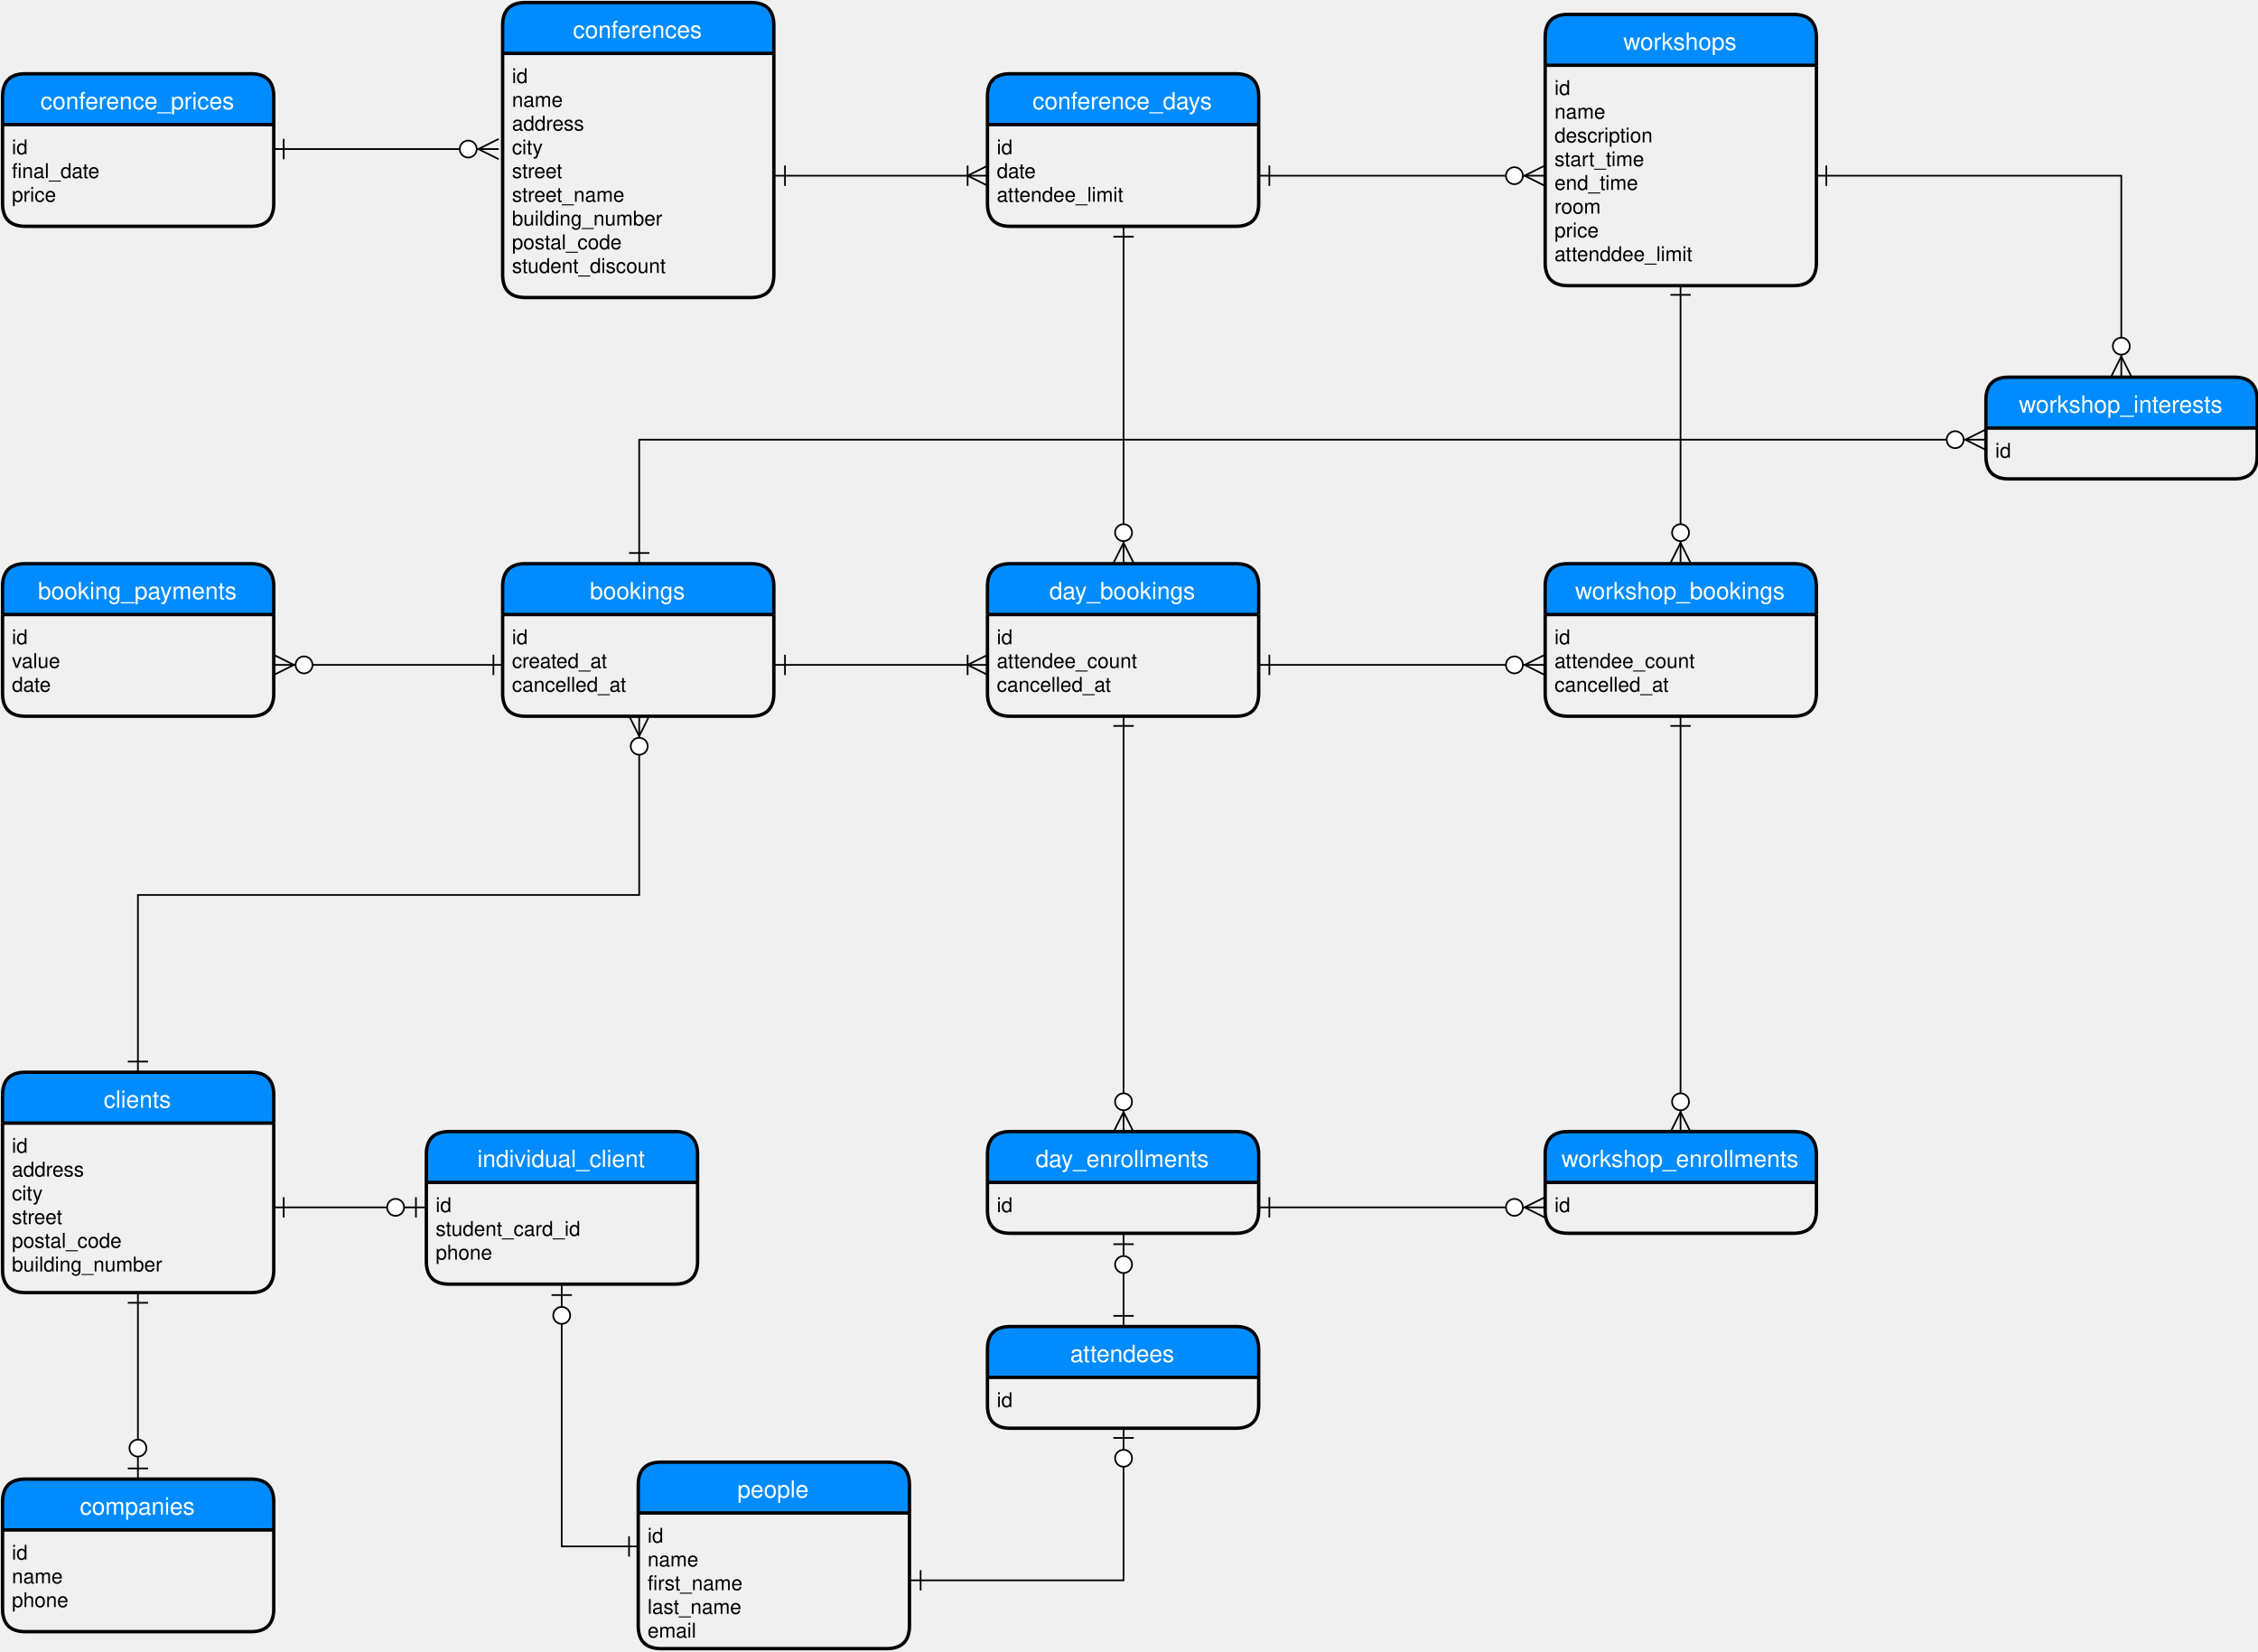
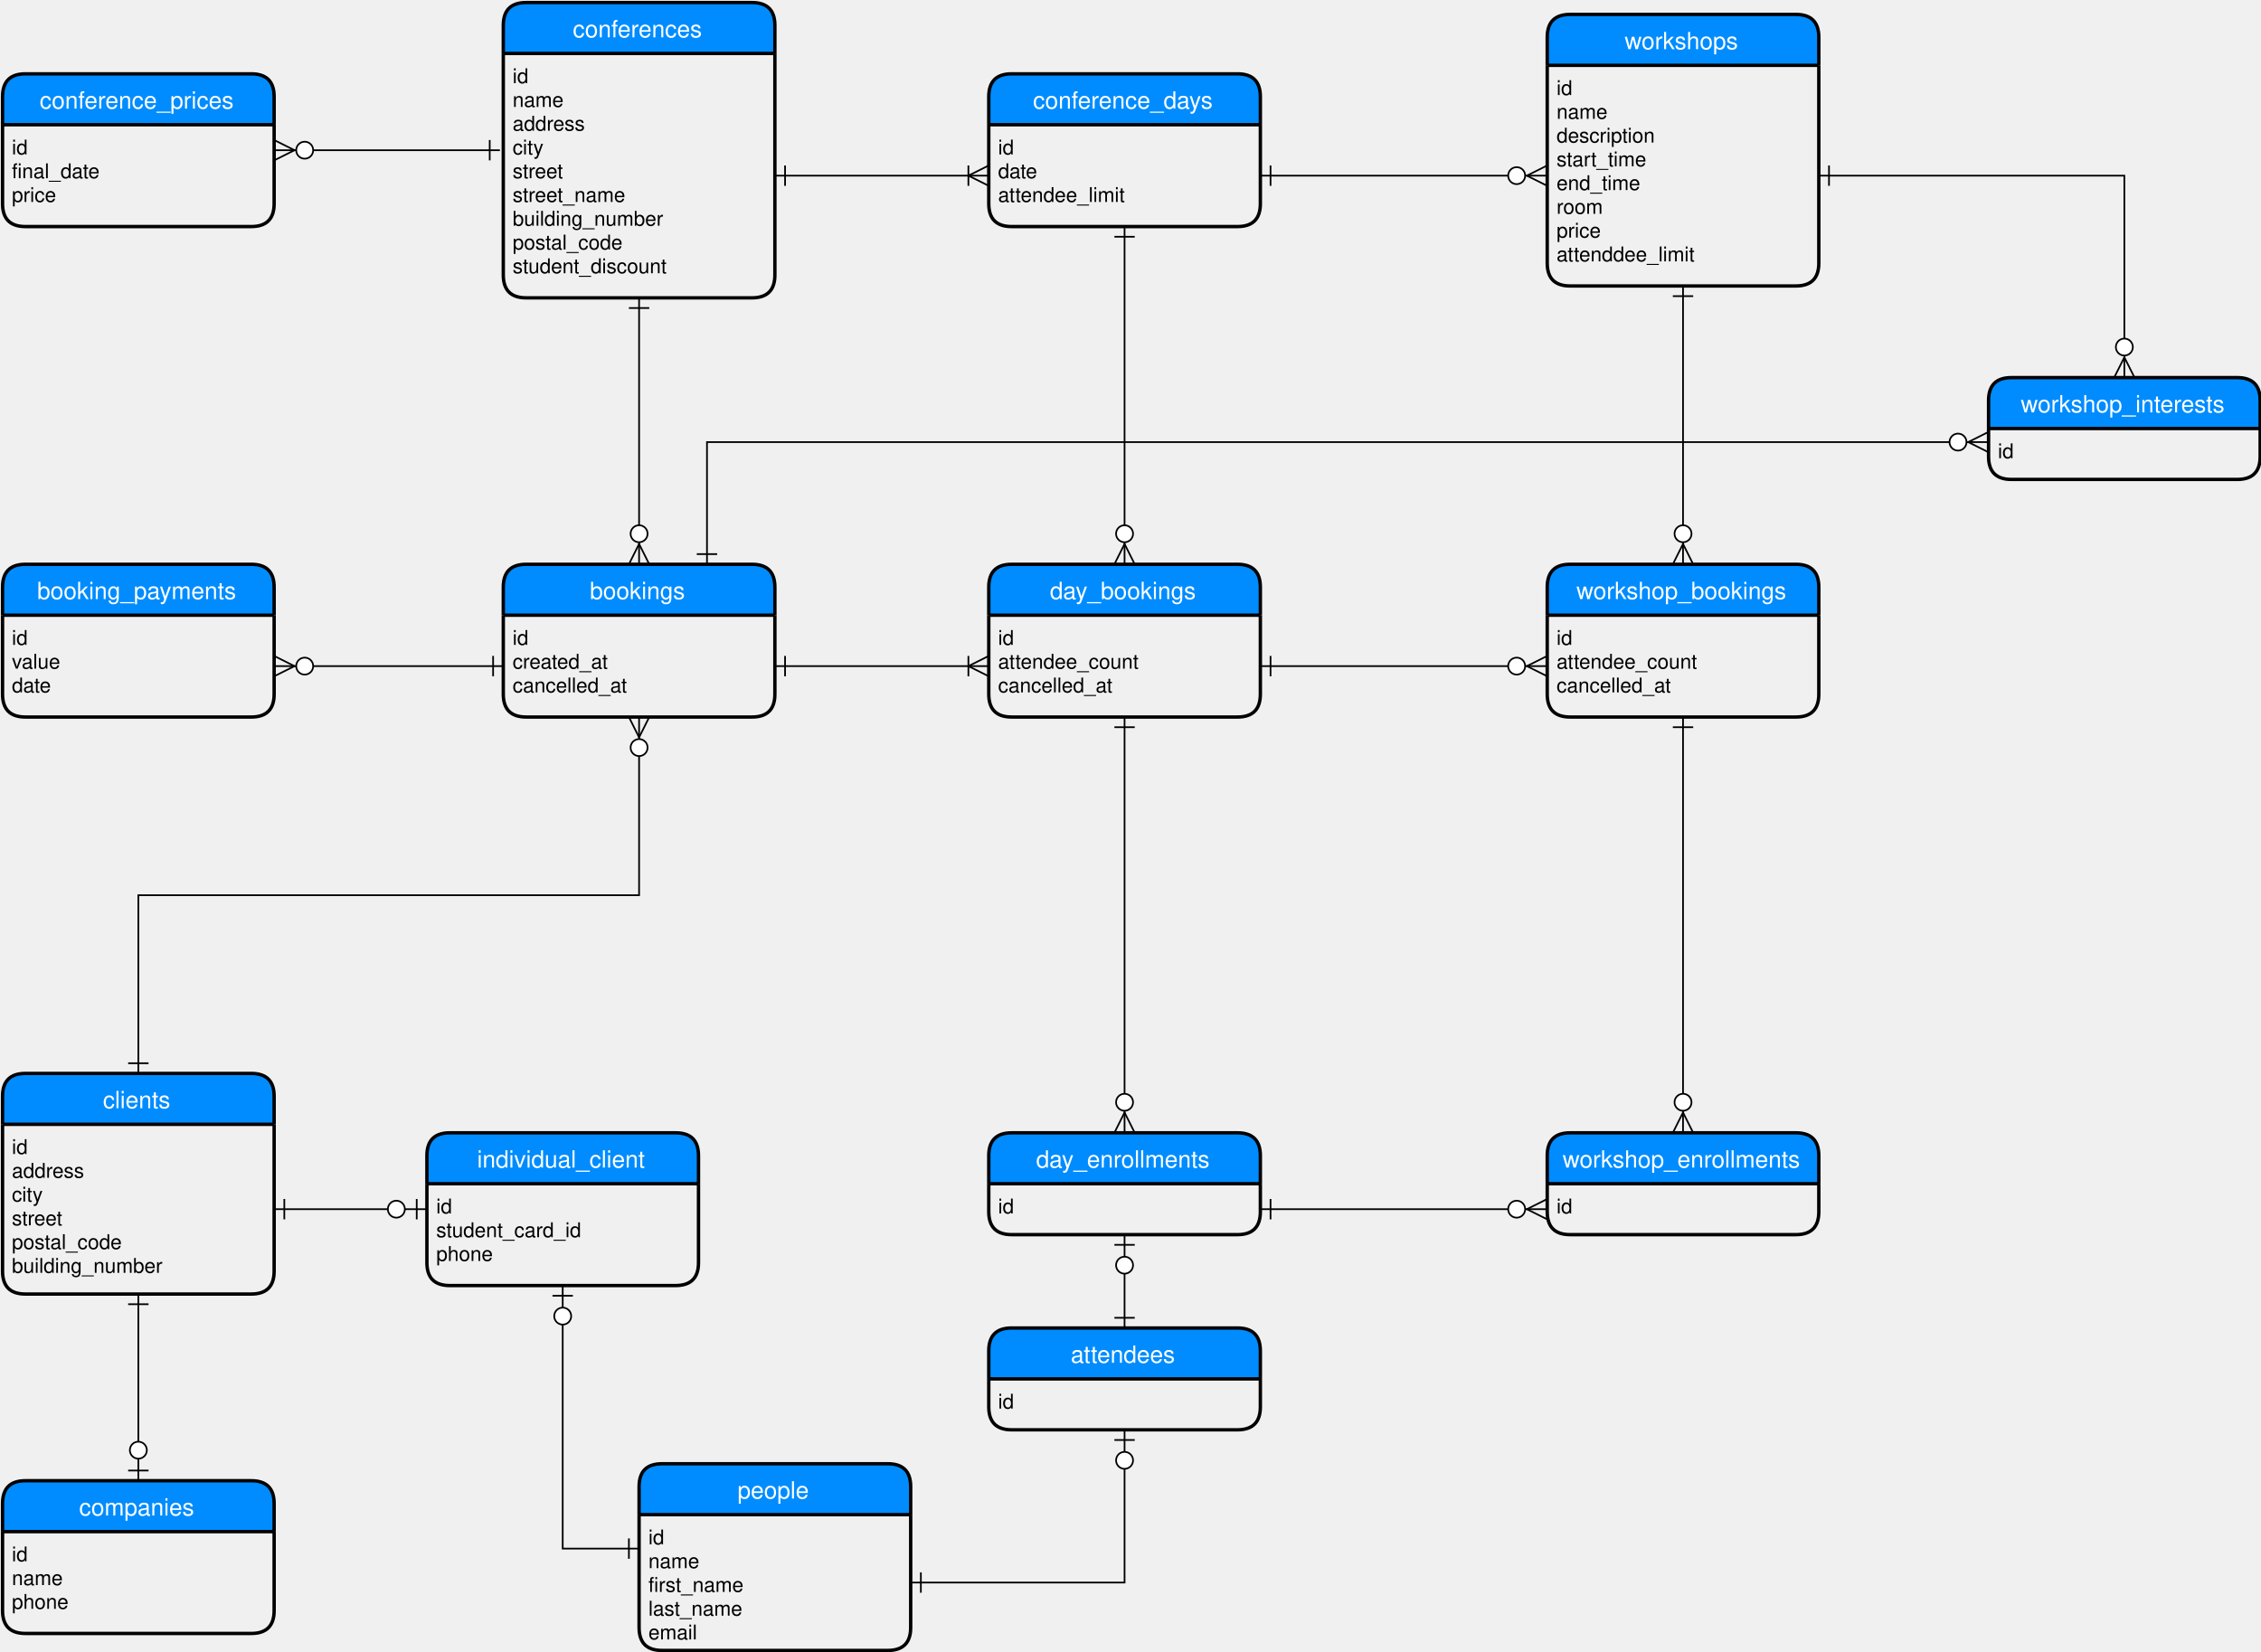
- <svg xmlns="http://www.w3.org/2000/svg" version="1.1" width="1332px" height="974px" viewBox="-0.5 -0.5 1332 974" content="&lt;mxfile host=&quot;www.draw.io&quot; modified=&quot;2019-12-15T15:26:59.114Z&quot; agent=&quot;Mozilla/5.0 (X11; Linux x86_64) AppleWebKit/537.36 (KHTML, like Gecko) Chrome/79.0.395.79 Safari/537.36&quot; etag=&quot;kn8YW6Q6MCn0nIpdQLz1&quot; version=&quot;12.4.2&quot; type=&quot;device&quot; pages=&quot;1&quot;&gt;&lt;diagram id=&quot;dGYPge25nm2Z2SV18aa-&quot; name=&quot;Page-1&quot;&gt;7V1bc5s6EP41eUyHu81jmqTpNOnpJZ05J08eBWRbDSAKchLn1x+BJQyI2LITsHDpS80iCdB+q293dcmJeR4+XyUgnn/FPgxODM1/PjEvTgxDt8cm/S+TLFcSx3RWglmCfFZoLbhFL5AJNSZdIB+mlYIE44CguCr0cBRBj1RkIEnwU7XYFAfVp8ZgBgXBrQcCUfov8smcSR3bWt/4DNFszh+tO+7qTgh4afYp6Rz4+KkkMi9PzPMEY7L6FT6fwyDrPd4xq3qfXrlbvFkCIyJTwf5x7YRAI9E/l1cLCJ51w4pPdaafRxAs2CfTrpxC2qgHJ3GCPNr7q9cnS94p6RMKAxDRq4/eHAX+DVjiRfYOKQHeA7/6OMcJesERAQG9pVMBvZ0QpmNTq5S4zWpScSadoiA4xwFO8qeZmjb2ptNMTkuW5J/yf1Se4EXkQ589JCvFnqFb/Jq9u5a/RIIfCmUaWX2Y0vLfeUdqhegGpIS/OldedtcH6Tx/XnYBAjSL6G+P1ob01T6KemGqeoQJgc8lEdPTFcQhJMmSFmF3bQYZZjQj1sBTGYGsyLwEPpfJAAP9rGh4DQv6gyFjF5RYAkpoeYOasqmvNBaBYOIDAkvCHDwCdnh3BXBKCm1wrUY4B1UZAEyUxsBD0ewmr3Vh1fScaTHrXUQN94w9gOCYKxLcF9pPMAGkdE3VxFUs6m2zxWzXJlOfqcmpz2lLfe4mG/fBcrDwzi3cMXXFTFzbbOI14waEQKoSOAlQiEiPrLwKFjmTd6W1q4rFO4agzXuMH2jfTmKwDOnnDjZ/aFY3HUmUtGbzjuj8VWx+Ja+PAb0xdUnrLmylP+Y9EhUn6AX6NJBhl7QDEFn+hAEgCEeX6ztCp89JyO2aju9nWQRFLy9/vsAE/8JfQbTkFr++xxSaCT+h7ENyRcBnRP7jTdHfd5n8g2Gzy4vnUrmLJb+IaPdktU61D5rOBauqpmtxwbpyflWp/R0miPZyZrS58PcijNkXOquv4t+r1QavXPCqnad4kXhQwkmmLc7gJsAx5WUK2oi2Mry0BngVwiRX7GM1ZG0CHXvGd4zoxxXjkjGqDky6bX2wq42sPp7VK8eYtabMWlNiS6veEVrKzaD49v0tQ+S9tas7UF7nlGdadgUPhis3cuojq6WhcwvlRSCsuLm+T3swLUlOzo2TMy3LONERtUlO1QKp+TfcqRWZ1J4llrtfUExmPlu0CO+pShrKxphiMZh42C83lZKFT5U28VHqUUz1yT+XJO3WOFu32kLeyNnI0TghczzDEQjK/LweEhq4bF3lBmf9nHfgb0jIkhUCC4JrpN7IypKkXFyUam2gYyk3QSDgGkFXvBDaROGE0BulZvanbVOStXmAvJW2pdn4bWgSxrEnnDykcxwPNNc5zblOPbSTHGxaixDGO9GcD1MvQXEWHFRYhKp/QlClKDW7uijBOBTzvrVUUR9zRZJcNJKGy65cZLYWQI56ykV7c8oroeyaRfQm7tmP+N4QQ2qSbDR+bzJqjudcnhzhoaHudBrO6drmxEa3QF2D866MzZ2cJqM1r2kfhO+PVMuQ9pvUcpz4i4up8cFxOnh+4PA5cWtLgsBLICDQn4ByiO+ByKNtM/Gx+TeFxfQnQT7WBDUckDb2ibVrye9jYQ3ZaNuRTZJ3RBriAhgfLCcDcaiyfkIB4rA3E0exYoJlZP8W8rCkVasMeeiCGvoRHHeeqJXJzHbPHdwSFeGOsbohrC4JpzWC7ioA6rUvIp1r4UOYIniyHIFoeOp/cEgUmgI4uEMiThENDknJfHrkkJgDg6jIIGNZAnGUIpCxpRCceuLfdpIcsWXxNFILT7ZCeNpvjqY6POnHgSc+V7cdT2ol23TRwfUCNOxZUGDPgiPr1ba3dEHf5ta+55LN5uWVry/Q7I2zvM82KL01z7mYI37/IEjc1hZDHAfiPpZhKGl5KLGM6lzv2JVFh94aOnQBHZuWyRV2P0VJ+vr67QCIN2EIUNCj8UE2mNakUbDjkDBuLZge99RbrXmdKw/ym+B71sekxlx9xel81yy9KRsU62oFMaa4YtbDYQwiNOwbOrjb6WqHTqaa4hkKm5ginmdGdnTDfWEk/cmduurOvnWSnBA37qrBE/ZIkicUm821xfAzWwkEowQHwXCwwkHYor4YyHHtA486dvP+m2PjA7u1rS+tpY9ccX1vMXs+GLFCE+iHN2K3+dSzYzNit7UDzdoz4r5uXzvyGUxbNvh31VpS5aqbE/qrF1hYskGCq9YMpitmCwonA2WUCdPBxejexdCLs3j5cTT2odMTxczXsTsZrZ2h2N5Es9b/fQBHyQrSToZ7KFJIfAQefv24u3e/hF9ur8D1r5fr04a5xshHj8hfZCsM8gUuAyV0vgFZ2zPqfI+ZhkaYGI18IBzt5YHEn1Tu9H/OYaPZKDnl0PzGb49ODxyObj2kYtspmnInhIrE8a025dCME+kFkA3hwyabU4Uo3h6NvttuddnzWg+1grYJMO8XfurK4+fs5n76+XqZXI/+/Ik/Omd/4Onp23eLKD7FuW30kcSJFAil0NOohgbwbEyaKYIe0U3lG8WGjEXn7ml9ZnOsd+ncNMGj2T3ts9O5yQiUzFY0vvHb93R1nbLe8YSbnQb9pqUrO6yf3H/QNyQHfe5atD7o08v1nxhbHcu3/ktt5uX/&lt;/diagram&gt;&lt;/mxfile&gt;" style="background-color: rgb(255, 255, 255);">
+ <svg xmlns="http://www.w3.org/2000/svg" version="1.1" width="1332px" height="973px" viewBox="-0.5 -0.5 1332 973" content="&lt;mxfile host=&quot;www.draw.io&quot; modified=&quot;2019-12-16T22:54:48.343Z&quot; agent=&quot;Mozilla/5.0 (X11; Linux x86_64) AppleWebKit/537.36 (KHTML, like Gecko) Chrome/79.0.395.79 Safari/537.36&quot; etag=&quot;W0P_pqmbbnQu7mqWAJ1C&quot; version=&quot;12.4.2&quot; type=&quot;device&quot; pages=&quot;1&quot;&gt;&lt;diagram id=&quot;dGYPge25nm2Z2SV18aa-&quot; name=&quot;Page-1&quot;&gt;7V1Zd5s6EP41eUwOu81jkibpadLbJb2nt08+Csi2GkAE5MTur7/CCAyIYHlhc+lDjxkkAZpv9M2Mlpyp1+7yLgD+/DO2oXOmSPbyTP1wpihjY0z/jwSrWKBpeiyYBciORfJG8Ij+QCaUmHSBbBjmChKMHYL8vNDCngctkpOBIMBv+WJT7OSf6oMZ5ASPFnB46U9kkzmTGrq2ufERotk8ebRsmPEdFySl2aeEc2Djt4xIvTlTrwOMSfzLXV5DJ+q8pGPierfv3E3fLIAeEamgf7s3XCAR75+buwUES1nR/HNZjZt5Bc6CfTLtyimkjVpw4gfIor0fvz5ZJZ0SviHXAR69urLmyLEfwAovoncICbCek6urOQ7QH+wR4NBbMhXQ2wFhOlalXInHqCYVR9Ipcpxr7OBg/TRVksbWdBrJacmM/Hb9j8oDvPBsaLOHRKXYM2QtuWbvLq1fIsDPqTKVqD4MafmvSUdKqegBhCR59UR50V0bhPP186IL4KCZR39btDakr3bF64Wp6hUGBC4zIqanO4hdSIIVLcLu6gwyzGhGrIG3LAJZkXkGfCaTAQb6WdrwBhb0B0PGLijROJTQ8opBtSDHGvOAM7EBgRnhGjwcdpLucuCUpNpItOrhNaiyAGCi0AcW8mYP61oftIKeIy1GvYuo4V6yBxDsJ4oET6n2A0wAyVxTNSUq5vVWbTHbtcnUp0pi6jPqUp9ZZeM2WA0W3riFG6rcMROXqk28YNyAEEhVAicOchHpkZXnwSJm8qawdrti8YbCafMJ42fatxMfrFz6uYPNt83qqiGIktps3uCdv5zNx/LiGNAbUxe07tRW+mPeI15xnF6gTQMZdkk7AJHVd+gAgrB3s7nDdfqcuIld0/H9Moqg6OXNd6a0yNQ3wj8wwD/wZ+Ctknu3yEmrLxH5L/P7V6SgC0Vnlx+WTGHri1Vy4dHuiWqdSxeSnAjiqqqpJYJN5fVVrvZXGCDay5HRroW/F67PvtCIvyr5XqkweMlxGzb7CKnK6kO8CCwo4DLT9mewCn5MlZG6KrGXBZtUArZUGKzV/JoPYMsgyJ7xFSP6cekopYzyw5Ssaxd6vpH441m9bMRZaEotNMW3FPcO19LaKNJv399OeBbcOL4DATZOgGqS/GF4UEyxcVQeaTUNpFsI0ANuzum1bdqDYUZydq2cXUpR/omOr2VyqhZIzb/kTqHIpPAsvtzTgmIy8uC8hftEVVJS1scUi87Ewna2qZAsbKq0iY1Ci2KqT966IIXXxuCyVhfyRkYlY+OAzPEMe8DJsvVmSChhtk2VBxz187oDf0NCVqwQWBBcoPhSjhak6PQiU6uCnAu+Q8ahyPBtGR0XLnNNpN7HsWhbFWTtJFzeStvCbHwYmrhx7A0Hz+Ec+wPNNU5zplEM9AQHm9rihfFONGfD0AqQH4UKORah6p8QlCtKza4oCjB2+SxwIXHUx8yRIBeNhOGyKxeptYWTo55y0d6c8k4Mu2ERuYx79iO+A2JISZCNxscmo/J4zkxSJUloKBuNhnOyVJ3maBao0sVIz2J1L69Jqc1t2gfi+0NVU4Qdp9Y8p0v53/Dj7cL+6Twul97bjfWyfD4/HFEHQWgfBG1GnF+pGquSYlsTXkV45Z3pXZJ+paqtGVFqm4538pb8RMvgeDfueBfzS+3PsGhbEkxWAAGB9gRkU0QW8CzaNhOfmn+cWkx/plvGEqeGFt2OHfzjlDMKUymn4nSIZmsM0UmWhkiDX05lg9VkII6urMbpAHHo1cSRrr9hGf2/hTw0YdV2hjxkTg39SK40nugXyew3zx2JJXaEO8bdSoFk41dZEE75+FWqH05N+CLCubpkCOsInjSDI5pk6mhwSDo0hdS6Q8JPMQ4OScZ8euSQqAODdJFBxqIEYnSKQMZah+DUE/+2keSILoqnUbfwpHcIT01M0PQET8lc73Y8dSvZJvMOruWgYQdMB3bAGKJebX1LX+Rtbu0xl/yWL899f4Fvb5zlfTbVybV5zukSg+MHQfwmSR9i3+F3RQ1DSc1Diabk53rHpig65NrQIXPoqFpmmdr9FAXh++v/HcDfhC5ATo/GB9FgWhJGwY5Dwri2YHrcU2+1dFXPF873LI5JYkuGjuZ0qqJBsdytIEblV1xb2PWBh4Z9Z627nabUdjJV5U/kqGIKfx4Z2ckN96mR9Cd3anZ39q2R5ETl4s8WeUIfCfJEx2ZzdT78jFYCQS/AjjMc09EKWxQXAxmm3vKoo5fv3zo1PtBr2zpVW/rI5Nf3prPngxF3aAK9fSM2y8/QOzUjNms7Hq8+I+7r9scTn8HURYN/s1tLqszu5oT+6gUWmmiQYHZrBtPkswWpk4EiyoTh4GI072LI6cnOyXFGetvpiXTm69SdjNpO5Kxvolnq/z6Ak2QFYSfDbIsUAhuB5x/ffj2Zn9xPj3fg/sef+/OSuUbPRq/IXkQrDNYLXAZKaHwDsrRn1HmMmYZSmCilfMAdDWeBwJ7k7vR/zqHSbDo55VD+xodHpy2Ho1vPONl2RIUQk5QQx5fClEM5ToQXQJaED1U21xWiODwaPdpuddHTf9taQVsGmOOFn3Ln8XP58DT9eL8K7kcvL/6VcfkCz88P3y3S8SnOnQ7IeR8nQiAUQk+pGkrAU5k06wh6eDc12Sg2ZCwad0+LM5tjuUnnpgwe5e5pn53OKiPoZLai9I0P39PVdMp6xxNu6jkVrXz95P6DviI46CeuRe2DPr3c/MG6+FjHzZ/9U2/+Bw==&lt;/diagram&gt;&lt;/mxfile&gt;" style="background-color: rgb(255, 255, 255);">
  <defs />
  <g>
    <path d="M 161 73 L 161 56.5 Q 161 43 147.5 43 L 14.5 43 Q 1 43 1 56.5 L 1 73" fill="#008cff" stroke="#000000" stroke-width="2" stroke-miterlimit="10" pointer-events="all" />
    <path d="M 1 73 L 1 119.5 Q 1 133 14.5 133 L 147.5 133 Q 161 133 161 119.5 L 161 73" fill="none" stroke="#000000" stroke-width="2" stroke-miterlimit="10" pointer-events="none" />
    <path d="M 1 73 L 161 73" fill="none" stroke="#000000" stroke-width="2" stroke-miterlimit="10" pointer-events="none" />
    <g fill="#FFFFFF" font-family="Helvetica" text-anchor="middle" font-size="14px">
-       <text x="80.5" y="63.93">conference_prices</text>
+       <text x="80" y="63.5">conference_prices</text>
    </g>
    <g fill="#000000" font-family="Helvetica" font-size="12px">
      <text x="6.5" y="90.5">id</text>
      <text x="6.5" y="104.5">final_date</text>
      <text x="6.5" y="118.5">price</text>
    </g>
    <path d="M 742 73 L 742 56.5 Q 742 43 728.5 43 L 595.5 43 Q 582 43 582 56.5 L 582 73" fill="#008cff" stroke="#000000" stroke-width="2" stroke-miterlimit="10" pointer-events="none" />
    <path d="M 582 73 L 582 119.5 Q 582 133 595.5 133 L 728.5 133 Q 742 133 742 119.5 L 742 73" fill="none" stroke="#000000" stroke-width="2" stroke-miterlimit="10" pointer-events="none" />
    <path d="M 582 73 L 742 73" fill="none" stroke="#000000" stroke-width="2" stroke-miterlimit="10" pointer-events="none" />
    <g fill="#FFFFFF" font-family="Helvetica" text-anchor="middle" font-size="14px">
-       <text x="661.5" y="63.93">conference_days</text>
+       <text x="661" y="63.5">conference_days</text>
    </g>
    <g fill="#000000" font-family="Helvetica" font-size="12px">
      <text x="587.5" y="90.5">id</text>
      <text x="587.5" y="104.5">date</text>
      <text x="587.5" y="118.5">attendee_limit</text>
    </g>
    <path d="M 161 362 L 161 345.5 Q 161 332 147.5 332 L 14.5 332 Q 1 332 1 345.5 L 1 362" fill="#008cff" stroke="#000000" stroke-width="2" stroke-miterlimit="10" pointer-events="none" />
    <path d="M 1 362 L 1 408.5 Q 1 422 14.5 422 L 147.5 422 Q 161 422 161 408.5 L 161 362" fill="none" stroke="#000000" stroke-width="2" stroke-miterlimit="10" pointer-events="none" />
    <path d="M 1 362 L 161 362" fill="none" stroke="#000000" stroke-width="2" stroke-miterlimit="10" pointer-events="none" />
    <g fill="#FFFFFF" font-family="Helvetica" text-anchor="middle" font-size="14px">
-       <text x="80.5" y="352.93">booking_payments</text>
+       <text x="80" y="352.5">booking_payments</text>
    </g>
    <g fill="#000000" font-family="Helvetica" font-size="12px">
      <text x="6.5" y="379.5">id</text>
      <text x="6.5" y="393.5">value</text>
      <text x="6.5" y="407.5">date</text>
    </g>
-     <path d="M 160.86 87.43 L 180.86 87.43 Q 190.86 87.43 200.86 87.43 L 253.71 87.43 Q 263.71 87.43 273.71 87.43 L 293.71 87.43" fill="none" stroke="#000000" stroke-miterlimit="10" pointer-events="none" />
-     <path d="M 166.86 81.43 L 166.86 93.43" fill="none" stroke="#000000" stroke-miterlimit="10" pointer-events="none" />
-     <ellipse cx="275.71" cy="87.43" rx="5" ry="5" fill="#ffffff" stroke="#000000" pointer-events="none" />
-     <path d="M 293.71 81.43 L 281.71 87.43 L 293.71 93.43" fill="none" stroke="#000000" stroke-miterlimit="10" pointer-events="none" />
+     <path d="M 161 88 L 181 88 Q 191 88 201 88 L 254 88 Q 264 88 274 88 L 294 88" fill="none" stroke="#000000" stroke-miterlimit="10" pointer-events="none" />
+     <ellipse cx="179" cy="88" rx="5" ry="5" fill="#ffffff" stroke="#000000" pointer-events="none" />
+     <path d="M 161 94 L 173 88 L 161 82" fill="none" stroke="#000000" stroke-miterlimit="10" pointer-events="none" />
+     <path d="M 288 94 L 288 82" fill="none" stroke="#000000" stroke-miterlimit="10" pointer-events="none" />
    <path d="M 456 31 L 456 14.5 Q 456 1 442.5 1 L 309.5 1 Q 296 1 296 14.5 L 296 31" fill="#008cff" stroke="#000000" stroke-width="2" stroke-miterlimit="10" pointer-events="none" />
    <path d="M 296 31 L 296 161.5 Q 296 175 309.5 175 L 442.5 175 Q 456 175 456 161.5 L 456 31" fill="none" stroke="#000000" stroke-width="2" stroke-miterlimit="10" pointer-events="none" />
    <path d="M 296 31 L 456 31" fill="none" stroke="#000000" stroke-width="2" stroke-miterlimit="10" pointer-events="none" />
    <g fill="#FFFFFF" font-family="Helvetica" text-anchor="middle" font-size="14px">
-       <text x="375.5" y="21.93">conferences</text>
+       <text x="375" y="21.5">conferences</text>
    </g>
    <g fill="#000000" font-family="Helvetica" font-size="12px">
      <text x="301.5" y="48.5">id</text>
      <text x="301.5" y="62.5">name</text>
      <text x="301.5" y="76.5">address</text>
      <text x="301.5" y="90.5">  city</text>
      <text x="301.5" y="104.5">  street</text>
      <text x="301.5" y="118.5">    street_name</text>
      <text x="301.5" y="132.5">    building_number</text>
      <text x="301.5" y="146.5">  postal_code</text>
      <text x="301.5" y="160.5">student_discount</text>
    </g>
-     <path d="M 456.57 103.14 L 582.29 103.14" fill="none" stroke="#000000" stroke-miterlimit="10" pointer-events="none" />
-     <path d="M 462.57 97.14 L 462.57 109.14" fill="none" stroke="#000000" stroke-miterlimit="10" pointer-events="none" />
-     <path d="M 570.29 109.14 L 570.29 97.14 M 582.29 97.14 L 570.29 103.14 L 582.29 109.14" fill="none" stroke="#000000" stroke-miterlimit="10" pointer-events="none" />
+     <path d="M 456 103 L 582 103" fill="none" stroke="#000000" stroke-miterlimit="10" pointer-events="none" />
+     <path d="M 462 97 L 462 109" fill="none" stroke="#000000" stroke-miterlimit="10" pointer-events="none" />
+     <path d="M 570 109 L 570 97 M 582 97 L 570 103 L 582 109" fill="none" stroke="#000000" stroke-miterlimit="10" pointer-events="none" />
    <path d="M 1071 38 L 1071 21.5 Q 1071 8 1057.5 8 L 924.5 8 Q 911 8 911 21.5 L 911 38" fill="#008cff" stroke="#000000" stroke-width="2" stroke-miterlimit="10" pointer-events="none" />
    <path d="M 911 38 L 911 154.5 Q 911 168 924.5 168 L 1057.5 168 Q 1071 168 1071 154.5 L 1071 38" fill="none" stroke="#000000" stroke-width="2" stroke-miterlimit="10" pointer-events="none" />
    <path d="M 911 38 L 1071 38" fill="none" stroke="#000000" stroke-width="2" stroke-miterlimit="10" pointer-events="none" />
    <g fill="#FFFFFF" font-family="Helvetica" text-anchor="middle" font-size="14px">
-       <text x="990.5" y="28.93">workshops</text>
+       <text x="990" y="28.5">workshops</text>
    </g>
    <g fill="#000000" font-family="Helvetica" font-size="12px">
      <text x="916.5" y="55.5">id</text>
      <text x="916.5" y="69.5">name</text>
      <text x="916.5" y="83.5">description</text>
      <text x="916.5" y="97.5">start_time</text>
      <text x="916.5" y="111.5">end_time</text>
      <text x="916.5" y="125.5">room</text>
      <text x="916.5" y="139.5">price</text>
      <text x="916.5" y="153.5">attenddee_limit</text>
    </g>
-     <path d="M 742.29 103.14 L 910.86 103.14" fill="none" stroke="#000000" stroke-miterlimit="10" pointer-events="none" />
-     <path d="M 748.29 97.14 L 748.29 109.14" fill="none" stroke="#000000" stroke-miterlimit="10" pointer-events="none" />
-     <ellipse cx="892.86" cy="103.14" rx="5" ry="5" fill="#ffffff" stroke="#000000" pointer-events="none" />
-     <path d="M 910.86 97.14 L 898.86 103.14 L 910.86 109.14" fill="none" stroke="#000000" stroke-miterlimit="10" pointer-events="none" />
-     <path d="M 376.57 331.71 L 376.57 258.86 L 1170.86 258.86" fill="none" stroke="#000000" stroke-miterlimit="10" pointer-events="none" />
-     <path d="M 370.57 325.71 L 382.57 325.71" fill="none" stroke="#000000" stroke-miterlimit="10" pointer-events="none" />
-     <ellipse cx="1152.86" cy="258.86" rx="5" ry="5" fill="#ffffff" stroke="#000000" pointer-events="none" />
-     <path d="M 1170.86 252.86 L 1158.86 258.86 L 1170.86 264.86" fill="none" stroke="#000000" stroke-miterlimit="10" pointer-events="none" />
+     <path d="M 742 103 L 911 103" fill="none" stroke="#000000" stroke-miterlimit="10" pointer-events="none" />
+     <path d="M 748 97 L 748 109" fill="none" stroke="#000000" stroke-miterlimit="10" pointer-events="none" />
+     <ellipse cx="893" cy="103" rx="5" ry="5" fill="#ffffff" stroke="#000000" pointer-events="none" />
+     <path d="M 911 97 L 899 103 L 911 109" fill="none" stroke="#000000" stroke-miterlimit="10" pointer-events="none" />
+     <path d="M 416 332 L 416 260 L 1171 260" fill="none" stroke="#000000" stroke-miterlimit="10" pointer-events="none" />
+     <path d="M 410 326 L 422 326" fill="none" stroke="#000000" stroke-miterlimit="10" pointer-events="none" />
+     <ellipse cx="1153" cy="260" rx="5" ry="5" fill="#ffffff" stroke="#000000" pointer-events="none" />
+     <path d="M 1171 254 L 1159 260 L 1171 266" fill="none" stroke="#000000" stroke-miterlimit="10" pointer-events="none" />
+     <path d="M 376 332 L 376 175" fill="none" stroke="#000000" stroke-miterlimit="10" pointer-events="none" />
+     <ellipse cx="376" cy="314" rx="5" ry="5" fill="#ffffff" stroke="#000000" pointer-events="none" />
+     <path d="M 382 332 L 376 320 L 370 332" fill="none" stroke="#000000" stroke-miterlimit="10" pointer-events="none" />
+     <path d="M 382 181 L 370 181" fill="none" stroke="#000000" stroke-miterlimit="10" pointer-events="none" />
    <path d="M 456 362 L 456 345.5 Q 456 332 442.5 332 L 309.5 332 Q 296 332 296 345.5 L 296 362" fill="#008cff" stroke="#000000" stroke-width="2" stroke-miterlimit="10" pointer-events="none" />
    <path d="M 296 362 L 296 408.5 Q 296 422 309.5 422 L 442.5 422 Q 456 422 456 408.5 L 456 362" fill="none" stroke="#000000" stroke-width="2" stroke-miterlimit="10" pointer-events="none" />
    <path d="M 296 362 L 456 362" fill="none" stroke="#000000" stroke-width="2" stroke-miterlimit="10" pointer-events="none" />
    <g fill="#FFFFFF" font-family="Helvetica" text-anchor="middle" font-size="14px">
-       <text x="375.5" y="352.93">bookings</text>
+       <text x="375" y="352.5">bookings</text>
    </g>
    <g fill="#000000" font-family="Helvetica" font-size="12px">
      <text x="301.5" y="379.5">id</text>
      <text x="301.5" y="393.5">created_at</text>
      <text x="301.5" y="407.5">cancelled_at</text>
    </g>
-     <path d="M 296.57 391.71 L 160.86 391.71" fill="none" stroke="#000000" stroke-miterlimit="10" pointer-events="none" />
-     <path d="M 290.57 397.71 L 290.57 385.71" fill="none" stroke="#000000" stroke-miterlimit="10" pointer-events="none" />
-     <ellipse cx="178.86" cy="391.71" rx="5" ry="5" fill="#ffffff" stroke="#000000" pointer-events="none" />
-     <path d="M 160.86 397.71 L 172.86 391.71 L 160.86 385.71" fill="none" stroke="#000000" stroke-miterlimit="10" pointer-events="none" />
+     <path d="M 296 392 L 161 392" fill="none" stroke="#000000" stroke-miterlimit="10" pointer-events="none" />
+     <path d="M 290 398 L 290 386" fill="none" stroke="#000000" stroke-miterlimit="10" pointer-events="none" />
+     <ellipse cx="179" cy="392" rx="5" ry="5" fill="#ffffff" stroke="#000000" pointer-events="none" />
+     <path d="M 161 398 L 173 392 L 161 386" fill="none" stroke="#000000" stroke-miterlimit="10" pointer-events="none" />
    <path d="M 742 362 L 742 345.5 Q 742 332 728.5 332 L 595.5 332 Q 582 332 582 345.5 L 582 362" fill="#008cff" stroke="#000000" stroke-width="2" stroke-miterlimit="10" pointer-events="none" />
    <path d="M 582 362 L 582 408.5 Q 582 422 595.5 422 L 728.5 422 Q 742 422 742 408.5 L 742 362" fill="none" stroke="#000000" stroke-width="2" stroke-miterlimit="10" pointer-events="none" />
    <path d="M 582 362 L 742 362" fill="none" stroke="#000000" stroke-width="2" stroke-miterlimit="10" pointer-events="none" />
    <g fill="#FFFFFF" font-family="Helvetica" text-anchor="middle" font-size="14px">
-       <text x="661.5" y="352.93">day_bookings</text>
+       <text x="661" y="352.5">day_bookings</text>
    </g>
    <g fill="#000000" font-family="Helvetica" font-size="12px">
      <text x="587.5" y="379.5">id</text>
      <text x="587.5" y="393.5">attendee_count</text>
      <text x="587.5" y="407.5">cancelled_at</text>
    </g>
-     <path d="M 456.57 391.71 L 582.29 391.71" fill="none" stroke="#000000" stroke-miterlimit="10" pointer-events="none" />
-     <path d="M 462.57 385.71 L 462.57 397.71" fill="none" stroke="#000000" stroke-miterlimit="10" pointer-events="none" />
-     <path d="M 570.29 397.71 L 570.29 385.71 M 582.29 385.71 L 570.29 391.71 L 582.29 397.71" fill="none" stroke="#000000" stroke-miterlimit="10" pointer-events="none" />
-     <path d="M 662.29 133.14 L 662.29 331.71" fill="none" stroke="#000000" stroke-miterlimit="10" pointer-events="none" />
-     <path d="M 668.29 139.14 L 656.29 139.14" fill="none" stroke="#000000" stroke-miterlimit="10" pointer-events="none" />
-     <ellipse cx="662.29" cy="313.71" rx="5" ry="5" fill="#ffffff" stroke="#000000" pointer-events="none" />
-     <path d="M 668.29 331.71 L 662.29 319.71 L 656.29 331.71" fill="none" stroke="#000000" stroke-miterlimit="10" pointer-events="none" />
+     <path d="M 456 392 L 582 392" fill="none" stroke="#000000" stroke-miterlimit="10" pointer-events="none" />
+     <path d="M 462 386 L 462 398" fill="none" stroke="#000000" stroke-miterlimit="10" pointer-events="none" />
+     <path d="M 570 398 L 570 386 M 582 386 L 570 392 L 582 398" fill="none" stroke="#000000" stroke-miterlimit="10" pointer-events="none" />
+     <path d="M 662 133 L 662 332" fill="none" stroke="#000000" stroke-miterlimit="10" pointer-events="none" />
+     <path d="M 668 139 L 656 139" fill="none" stroke="#000000" stroke-miterlimit="10" pointer-events="none" />
+     <ellipse cx="662" cy="314" rx="5" ry="5" fill="#ffffff" stroke="#000000" pointer-events="none" />
+     <path d="M 668 332 L 662 320 L 656 332" fill="none" stroke="#000000" stroke-miterlimit="10" pointer-events="none" />
    <path d="M 1071 362 L 1071 345.5 Q 1071 332 1057.5 332 L 924.5 332 Q 911 332 911 345.5 L 911 362" fill="#008cff" stroke="#000000" stroke-width="2" stroke-miterlimit="10" pointer-events="none" />
    <path d="M 911 362 L 911 408.5 Q 911 422 924.5 422 L 1057.5 422 Q 1071 422 1071 408.5 L 1071 362" fill="none" stroke="#000000" stroke-width="2" stroke-miterlimit="10" pointer-events="none" />
    <path d="M 911 362 L 1071 362" fill="none" stroke="#000000" stroke-width="2" stroke-miterlimit="10" pointer-events="none" />
    <g fill="#FFFFFF" font-family="Helvetica" text-anchor="middle" font-size="14px">
-       <text x="990.5" y="352.93">workshop_bookings</text>
+       <text x="990" y="352.5">workshop_bookings</text>
    </g>
    <g fill="#000000" font-family="Helvetica" font-size="12px">
      <text x="916.5" y="379.5">id</text>
      <text x="916.5" y="393.5">attendee_count</text>
      <text x="916.5" y="407.5">cancelled_at</text>
    </g>
-     <path d="M 990.86 167.43 L 990.86 331.71" fill="none" stroke="#000000" stroke-miterlimit="10" pointer-events="none" />
-     <path d="M 996.86 173.43 L 984.86 173.43" fill="none" stroke="#000000" stroke-miterlimit="10" pointer-events="none" />
-     <ellipse cx="990.86" cy="313.71" rx="5" ry="5" fill="#ffffff" stroke="#000000" pointer-events="none" />
-     <path d="M 996.86 331.71 L 990.86 319.71 L 984.86 331.71" fill="none" stroke="#000000" stroke-miterlimit="10" pointer-events="none" />
-     <path d="M 742.29 391.71 L 910.86 391.71" fill="none" stroke="#000000" stroke-miterlimit="10" pointer-events="none" />
-     <path d="M 748.29 385.71 L 748.29 397.71" fill="none" stroke="#000000" stroke-miterlimit="10" pointer-events="none" />
-     <ellipse cx="892.86" cy="391.71" rx="5" ry="5" fill="#ffffff" stroke="#000000" pointer-events="none" />
-     <path d="M 910.86 385.71 L 898.86 391.71 L 910.86 397.71" fill="none" stroke="#000000" stroke-miterlimit="10" pointer-events="none" />
-     <path d="M 80.86 631.71 L 80.86 527.43 L 376.57 527.43 L 376.57 421.71" fill="none" stroke="#000000" stroke-miterlimit="10" pointer-events="none" />
-     <path d="M 74.86 625.71 L 86.86 625.71" fill="none" stroke="#000000" stroke-miterlimit="10" pointer-events="none" />
-     <ellipse cx="376.57" cy="439.71" rx="5" ry="5" fill="#ffffff" stroke="#000000" pointer-events="none" />
-     <path d="M 370.57 421.71 L 376.57 433.71 L 382.57 421.71" fill="none" stroke="#000000" stroke-miterlimit="10" pointer-events="none" />
+     <path d="M 991 168 L 991 332" fill="none" stroke="#000000" stroke-miterlimit="10" pointer-events="none" />
+     <path d="M 997 174 L 985 174" fill="none" stroke="#000000" stroke-miterlimit="10" pointer-events="none" />
+     <ellipse cx="991" cy="314" rx="5" ry="5" fill="#ffffff" stroke="#000000" pointer-events="none" />
+     <path d="M 997 332 L 991 320 L 985 332" fill="none" stroke="#000000" stroke-miterlimit="10" pointer-events="none" />
+     <path d="M 742 392 L 911 392" fill="none" stroke="#000000" stroke-miterlimit="10" pointer-events="none" />
+     <path d="M 748 386 L 748 398" fill="none" stroke="#000000" stroke-miterlimit="10" pointer-events="none" />
+     <ellipse cx="893" cy="392" rx="5" ry="5" fill="#ffffff" stroke="#000000" pointer-events="none" />
+     <path d="M 911 386 L 899 392 L 911 398" fill="none" stroke="#000000" stroke-miterlimit="10" pointer-events="none" />
+     <path d="M 81 632 L 81 527 L 376 527 L 376 422" fill="none" stroke="#000000" stroke-miterlimit="10" pointer-events="none" />
+     <path d="M 75 626 L 87 626" fill="none" stroke="#000000" stroke-miterlimit="10" pointer-events="none" />
+     <ellipse cx="376" cy="440" rx="5" ry="5" fill="#ffffff" stroke="#000000" pointer-events="none" />
+     <path d="M 370 422 L 376 434 L 382 422" fill="none" stroke="#000000" stroke-miterlimit="10" pointer-events="none" />
    <path d="M 161 662 L 161 645.5 Q 161 632 147.5 632 L 14.5 632 Q 1 632 1 645.5 L 1 662" fill="#008cff" stroke="#000000" stroke-width="2" stroke-miterlimit="10" pointer-events="none" />
    <path d="M 1 662 L 1 748.5 Q 1 762 14.5 762 L 147.5 762 Q 161 762 161 748.5 L 161 662" fill="none" stroke="#000000" stroke-width="2" stroke-miterlimit="10" pointer-events="none" />
    <path d="M 1 662 L 161 662" fill="none" stroke="#000000" stroke-width="2" stroke-miterlimit="10" pointer-events="none" />
    <g fill="#FFFFFF" font-family="Helvetica" text-anchor="middle" font-size="14px">
-       <text x="80.5" y="652.93">clients</text>
+       <text x="80" y="652.5">clients</text>
    </g>
    <g fill="#000000" font-family="Helvetica" font-size="12px">
      <text x="6.5" y="679.5">id</text>
      <text x="6.5" y="693.5">address</text>
      <text x="6.5" y="707.5">  city</text>
      <text x="6.5" y="721.5">  street</text>
      <text x="6.5" y="735.5">  postal_code</text>
      <text x="6.5" y="749.5">  building_number</text>
    </g>
    <path d="M 536 892 L 536 875.5 Q 536 862 522.5 862 L 389.5 862 Q 376 862 376 875.5 L 376 892" fill="#008cff" stroke="#000000" stroke-width="2" stroke-miterlimit="10" pointer-events="none" />
    <path d="M 376 892 L 376 958.5 Q 376 972 389.5 972 L 522.5 972 Q 536 972 536 958.5 L 536 892" fill="none" stroke="#000000" stroke-width="2" stroke-miterlimit="10" pointer-events="none" />
    <path d="M 376 892 L 536 892" fill="none" stroke="#000000" stroke-width="2" stroke-miterlimit="10" pointer-events="none" />
    <g fill="#FFFFFF" font-family="Helvetica" text-anchor="middle" font-size="14px">
-       <text x="455.5" y="882.93">people</text>
+       <text x="455" y="882.5">people</text>
    </g>
    <g fill="#000000" font-family="Helvetica" font-size="12px">
      <text x="381.5" y="909.5">id</text>
      <text x="381.5" y="923.5">name</text>
      <text x="381.5" y="937.5">  first_name</text>
      <text x="381.5" y="951.5">  last_name</text>
      <text x="381.5" y="965.5">email</text>
    </g>
-     <path d="M 80.86 871.71 L 80.86 817.43 L 80.86 762" fill="none" stroke="#000000" stroke-miterlimit="10" pointer-events="none" />
-     <ellipse cx="80.86" cy="853.71" rx="5" ry="5" fill="#ffffff" stroke="#000000" pointer-events="none" />
-     <path d="M 74.86 865.71 L 86.86 865.71" fill="none" stroke="#000000" stroke-miterlimit="10" pointer-events="none" />
-     <path d="M 86.86 768 L 74.86 768" fill="none" stroke="#000000" stroke-miterlimit="10" pointer-events="none" />
+     <path d="M 81 872 L 81 762" fill="none" stroke="#000000" stroke-miterlimit="10" pointer-events="none" />
+     <ellipse cx="81" cy="854" rx="5" ry="5" fill="#ffffff" stroke="#000000" pointer-events="none" />
+     <path d="M 75 866 L 87 866" fill="none" stroke="#000000" stroke-miterlimit="10" pointer-events="none" />
+     <path d="M 87 768 L 75 768" fill="none" stroke="#000000" stroke-miterlimit="10" pointer-events="none" />
    <path d="M 161 902 L 161 885.5 Q 161 872 147.5 872 L 14.5 872 Q 1 872 1 885.5 L 1 902" fill="#008cff" stroke="#000000" stroke-width="2" stroke-miterlimit="10" pointer-events="none" />
    <path d="M 1 902 L 1 948.5 Q 1 962 14.5 962 L 147.5 962 Q 161 962 161 948.5 L 161 902" fill="none" stroke="#000000" stroke-width="2" stroke-miterlimit="10" pointer-events="none" />
    <path d="M 1 902 L 161 902" fill="none" stroke="#000000" stroke-width="2" stroke-miterlimit="10" pointer-events="none" />
    <g fill="#FFFFFF" font-family="Helvetica" text-anchor="middle" font-size="14px">
-       <text x="80.5" y="892.93">companies</text>
+       <text x="80" y="892.5">companies</text>
    </g>
    <g fill="#000000" font-family="Helvetica" font-size="12px">
      <text x="6.5" y="919.5">id</text>
      <text x="6.5" y="933.5">name</text>
      <text x="6.5" y="947.5">phone</text>
    </g>
-     <path d="M 662.29 667.43 L 662.29 421.71" fill="none" stroke="#000000" stroke-miterlimit="10" pointer-events="none" />
-     <ellipse cx="662.29" cy="649.43" rx="5" ry="5" fill="#ffffff" stroke="#000000" pointer-events="none" />
-     <path d="M 668.29 667.43 L 662.29 655.43 L 656.29 667.43" fill="none" stroke="#000000" stroke-miterlimit="10" pointer-events="none" />
-     <path d="M 668.29 427.71 L 656.29 427.71" fill="none" stroke="#000000" stroke-miterlimit="10" pointer-events="none" />
+     <path d="M 662 667 L 662 422" fill="none" stroke="#000000" stroke-miterlimit="10" pointer-events="none" />
+     <ellipse cx="662" cy="649" rx="5" ry="5" fill="#ffffff" stroke="#000000" pointer-events="none" />
+     <path d="M 668 667 L 662 655 L 656 667" fill="none" stroke="#000000" stroke-miterlimit="10" pointer-events="none" />
+     <path d="M 668 428 L 656 428" fill="none" stroke="#000000" stroke-miterlimit="10" pointer-events="none" />
    <path d="M 742 697 L 742 680.5 Q 742 667 728.5 667 L 595.5 667 Q 582 667 582 680.5 L 582 697" fill="#008cff" stroke="#000000" stroke-width="2" stroke-miterlimit="10" pointer-events="none" />
    <path d="M 582 697 L 582 713.5 Q 582 727 595.5 727 L 728.5 727 Q 742 727 742 713.5 L 742 697" fill="none" stroke="#000000" stroke-width="2" stroke-miterlimit="10" pointer-events="none" />
    <path d="M 582 697 L 742 697" fill="none" stroke="#000000" stroke-width="2" stroke-miterlimit="10" pointer-events="none" />
    <g fill="#FFFFFF" font-family="Helvetica" text-anchor="middle" font-size="14px">
-       <text x="661.5" y="687.93">day_enrollments</text>
+       <text x="661" y="687.5">day_enrollments</text>
    </g>
    <g fill="#000000" font-family="Helvetica" font-size="12px">
      <text x="587.5" y="714.5">id</text>
    </g>
    <path d="M 1071 697 L 1071 680.5 Q 1071 667 1057.5 667 L 924.5 667 Q 911 667 911 680.5 L 911 697" fill="#008cff" stroke="#000000" stroke-width="2" stroke-miterlimit="10" pointer-events="none" />
    <path d="M 911 697 L 911 713.5 Q 911 727 924.5 727 L 1057.5 727 Q 1071 727 1071 713.5 L 1071 697" fill="none" stroke="#000000" stroke-width="2" stroke-miterlimit="10" pointer-events="none" />
    <path d="M 911 697 L 1071 697" fill="none" stroke="#000000" stroke-width="2" stroke-miterlimit="10" pointer-events="none" />
    <g fill="#FFFFFF" font-family="Helvetica" text-anchor="middle" font-size="14px">
-       <text x="990.5" y="687.93">workshop_enrollments</text>
+       <text x="990" y="687.5">workshop_enrollments</text>
    </g>
    <g fill="#000000" font-family="Helvetica" font-size="12px">
      <text x="916.5" y="714.5">id</text>
    </g>
-     <path d="M 742.29 711.71 L 910.86 711.71" fill="none" stroke="#000000" stroke-miterlimit="10" pointer-events="none" />
-     <path d="M 748.29 705.71 L 748.29 717.71" fill="none" stroke="#000000" stroke-miterlimit="10" pointer-events="none" />
-     <ellipse cx="892.86" cy="711.71" rx="5" ry="5" fill="#ffffff" stroke="#000000" pointer-events="none" />
-     <path d="M 910.86 705.71 L 898.86 711.71 L 910.86 717.71" fill="none" stroke="#000000" stroke-miterlimit="10" pointer-events="none" />
-     <path d="M 990.86 421.71 L 990.86 667.43" fill="none" stroke="#000000" stroke-miterlimit="10" pointer-events="none" />
-     <path d="M 996.86 427.71 L 984.86 427.71" fill="none" stroke="#000000" stroke-miterlimit="10" pointer-events="none" />
-     <ellipse cx="990.86" cy="649.43" rx="5" ry="5" fill="#ffffff" stroke="#000000" pointer-events="none" />
-     <path d="M 996.86 667.43 L 990.86 655.43 L 984.86 667.43" fill="none" stroke="#000000" stroke-miterlimit="10" pointer-events="none" />
+     <path d="M 742 712 L 911 712" fill="none" stroke="#000000" stroke-miterlimit="10" pointer-events="none" />
+     <path d="M 748 706 L 748 718" fill="none" stroke="#000000" stroke-miterlimit="10" pointer-events="none" />
+     <ellipse cx="893" cy="712" rx="5" ry="5" fill="#ffffff" stroke="#000000" pointer-events="none" />
+     <path d="M 911 706 L 899 712 L 911 718" fill="none" stroke="#000000" stroke-miterlimit="10" pointer-events="none" />
+     <path d="M 991 422 L 991 667" fill="none" stroke="#000000" stroke-miterlimit="10" pointer-events="none" />
+     <path d="M 997 428 L 985 428" fill="none" stroke="#000000" stroke-miterlimit="10" pointer-events="none" />
+     <ellipse cx="991" cy="649" rx="5" ry="5" fill="#ffffff" stroke="#000000" pointer-events="none" />
+     <path d="M 997 667 L 991 655 L 985 667" fill="none" stroke="#000000" stroke-miterlimit="10" pointer-events="none" />
    <path d="M 1331 252 L 1331 235.5 Q 1331 222 1317.5 222 L 1184.5 222 Q 1171 222 1171 235.5 L 1171 252" fill="#008cff" stroke="#000000" stroke-width="2" stroke-miterlimit="10" pointer-events="none" />
    <path d="M 1171 252 L 1171 268.5 Q 1171 282 1184.5 282 L 1317.5 282 Q 1331 282 1331 268.5 L 1331 252" fill="none" stroke="#000000" stroke-width="2" stroke-miterlimit="10" pointer-events="none" />
    <path d="M 1171 252 L 1331 252" fill="none" stroke="#000000" stroke-width="2" stroke-miterlimit="10" pointer-events="none" />
    <g fill="#FFFFFF" font-family="Helvetica" text-anchor="middle" font-size="14px">
-       <text x="1250.5" y="242.93">workshop_interests</text>
+       <text x="1250" y="242.5">workshop_interests</text>
    </g>
    <g fill="#000000" font-family="Helvetica" font-size="12px">
      <text x="1176.5" y="269.5">id</text>
    </g>
-     <path d="M 1070.86 103.14 L 1250.86 103.14 L 1250.86 221.71" fill="none" stroke="#000000" stroke-miterlimit="10" pointer-events="none" />
-     <path d="M 1076.86 97.14 L 1076.86 109.14" fill="none" stroke="#000000" stroke-miterlimit="10" pointer-events="none" />
-     <ellipse cx="1250.86" cy="203.71" rx="5" ry="5" fill="#ffffff" stroke="#000000" pointer-events="none" />
-     <path d="M 1256.86 221.71 L 1250.86 209.71 L 1244.86 221.71" fill="none" stroke="#000000" stroke-miterlimit="10" pointer-events="none" />
+     <path d="M 1071 103 L 1251 103 L 1251 222" fill="none" stroke="#000000" stroke-miterlimit="10" pointer-events="none" />
+     <path d="M 1077 97 L 1077 109" fill="none" stroke="#000000" stroke-miterlimit="10" pointer-events="none" />
+     <ellipse cx="1251" cy="204" rx="5" ry="5" fill="#ffffff" stroke="#000000" pointer-events="none" />
+     <path d="M 1257 222 L 1251 210 L 1245 222" fill="none" stroke="#000000" stroke-miterlimit="10" pointer-events="none" />
    <path d="M 411 697 L 411 680.5 Q 411 667 397.5 667 L 264.5 667 Q 251 667 251 680.5 L 251 697" fill="#008cff" stroke="#000000" stroke-width="2" stroke-miterlimit="10" pointer-events="none" />
    <path d="M 251 697 L 251 743.5 Q 251 757 264.5 757 L 397.5 757 Q 411 757 411 743.5 L 411 697" fill="none" stroke="#000000" stroke-width="2" stroke-miterlimit="10" pointer-events="none" />
    <path d="M 251 697 L 411 697" fill="none" stroke="#000000" stroke-width="2" stroke-miterlimit="10" pointer-events="none" />
    <g fill="#FFFFFF" font-family="Helvetica" text-anchor="middle" font-size="14px">
-       <text x="330.5" y="687.93">individual_client</text>
+       <text x="330" y="687.5">individual_client</text>
    </g>
    <g fill="#000000" font-family="Helvetica" font-size="12px">
      <text x="256.5" y="714.5">id</text>
      <text x="256.5" y="728.5">student_card_id</text>
      <text x="256.5" y="742.5">phone</text>
    </g>
-     <path d="M 160.86 711.71 L 250.86 711.71" fill="none" stroke="#000000" stroke-miterlimit="10" pointer-events="none" />
-     <path d="M 166.86 705.71 L 166.86 717.71" fill="none" stroke="#000000" stroke-miterlimit="10" pointer-events="none" />
-     <ellipse cx="232.86" cy="711.71" rx="5" ry="5" fill="#ffffff" stroke="#000000" pointer-events="none" />
-     <path d="M 244.86 717.71 L 244.86 705.71" fill="none" stroke="#000000" stroke-miterlimit="10" pointer-events="none" />
-     <path d="M 376.57 911.71 L 330.86 911.71 L 330.86 757.43" fill="none" stroke="#000000" stroke-miterlimit="10" pointer-events="none" />
-     <path d="M 370.57 917.71 L 370.57 905.71" fill="none" stroke="#000000" stroke-miterlimit="10" pointer-events="none" />
-     <ellipse cx="330.86" cy="775.43" rx="5" ry="5" fill="#ffffff" stroke="#000000" pointer-events="none" />
-     <path d="M 336.86 763.43 L 324.86 763.43" fill="none" stroke="#000000" stroke-miterlimit="10" pointer-events="none" />
-     <path d="M 662.29 781.71 L 662.29 727.43" fill="none" stroke="#000000" stroke-miterlimit="10" pointer-events="none" />
-     <path d="M 656.29 775.71 L 668.29 775.71" fill="none" stroke="#000000" stroke-miterlimit="10" pointer-events="none" />
-     <ellipse cx="662.29" cy="745.43" rx="5" ry="5" fill="#ffffff" stroke="#000000" pointer-events="none" />
-     <path d="M 668.29 733.43 L 656.29 733.43" fill="none" stroke="#000000" stroke-miterlimit="10" pointer-events="none" />
+     <path d="M 161 712 L 251 712" fill="none" stroke="#000000" stroke-miterlimit="10" pointer-events="none" />
+     <path d="M 167 706 L 167 718" fill="none" stroke="#000000" stroke-miterlimit="10" pointer-events="none" />
+     <ellipse cx="233" cy="712" rx="5" ry="5" fill="#ffffff" stroke="#000000" pointer-events="none" />
+     <path d="M 245 718 L 245 706" fill="none" stroke="#000000" stroke-miterlimit="10" pointer-events="none" />
+     <path d="M 376 912 L 331 912 L 331 757" fill="none" stroke="#000000" stroke-miterlimit="10" pointer-events="none" />
+     <path d="M 370 918 L 370 906" fill="none" stroke="#000000" stroke-miterlimit="10" pointer-events="none" />
+     <ellipse cx="331" cy="775" rx="5" ry="5" fill="#ffffff" stroke="#000000" pointer-events="none" />
+     <path d="M 337 763 L 325 763" fill="none" stroke="#000000" stroke-miterlimit="10" pointer-events="none" />
+     <path d="M 662 782 L 662 727" fill="none" stroke="#000000" stroke-miterlimit="10" pointer-events="none" />
+     <path d="M 656 776 L 668 776" fill="none" stroke="#000000" stroke-miterlimit="10" pointer-events="none" />
+     <ellipse cx="662" cy="745" rx="5" ry="5" fill="#ffffff" stroke="#000000" pointer-events="none" />
+     <path d="M 668 733 L 656 733" fill="none" stroke="#000000" stroke-miterlimit="10" pointer-events="none" />
    <path d="M 742 812 L 742 795.5 Q 742 782 728.5 782 L 595.5 782 Q 582 782 582 795.5 L 582 812" fill="#008cff" stroke="#000000" stroke-width="2" stroke-miterlimit="10" pointer-events="none" />
    <path d="M 582 812 L 582 828.5 Q 582 842 595.5 842 L 728.5 842 Q 742 842 742 828.5 L 742 812" fill="none" stroke="#000000" stroke-width="2" stroke-miterlimit="10" pointer-events="none" />
    <path d="M 582 812 L 742 812" fill="none" stroke="#000000" stroke-width="2" stroke-miterlimit="10" pointer-events="none" />
    <g fill="#FFFFFF" font-family="Helvetica" text-anchor="middle" font-size="14px">
-       <text x="661.5" y="802.93">attendees</text>
+       <text x="661" y="802.5">attendees</text>
    </g>
    <g fill="#000000" font-family="Helvetica" font-size="12px">
      <text x="587.5" y="829.5">id</text>
    </g>
-     <path d="M 662.29 841.71 L 662.29 931.71 L 536.57 931.71" fill="none" stroke="#000000" stroke-miterlimit="10" pointer-events="none" />
-     <ellipse cx="662.29" cy="859.71" rx="5" ry="5" fill="#ffffff" stroke="#000000" pointer-events="none" />
-     <path d="M 668.29 847.71 L 656.29 847.71" fill="none" stroke="#000000" stroke-miterlimit="10" pointer-events="none" />
-     <path d="M 542.57 925.71 L 542.57 937.71" fill="none" stroke="#000000" stroke-miterlimit="10" pointer-events="none" />
+     <path d="M 662 842 L 662 932 L 536 932" fill="none" stroke="#000000" stroke-miterlimit="10" pointer-events="none" />
+     <ellipse cx="662" cy="860" rx="5" ry="5" fill="#ffffff" stroke="#000000" pointer-events="none" />
+     <path d="M 668 848 L 656 848" fill="none" stroke="#000000" stroke-miterlimit="10" pointer-events="none" />
+     <path d="M 542 926 L 542 938" fill="none" stroke="#000000" stroke-miterlimit="10" pointer-events="none" />
  </g>
</svg>
